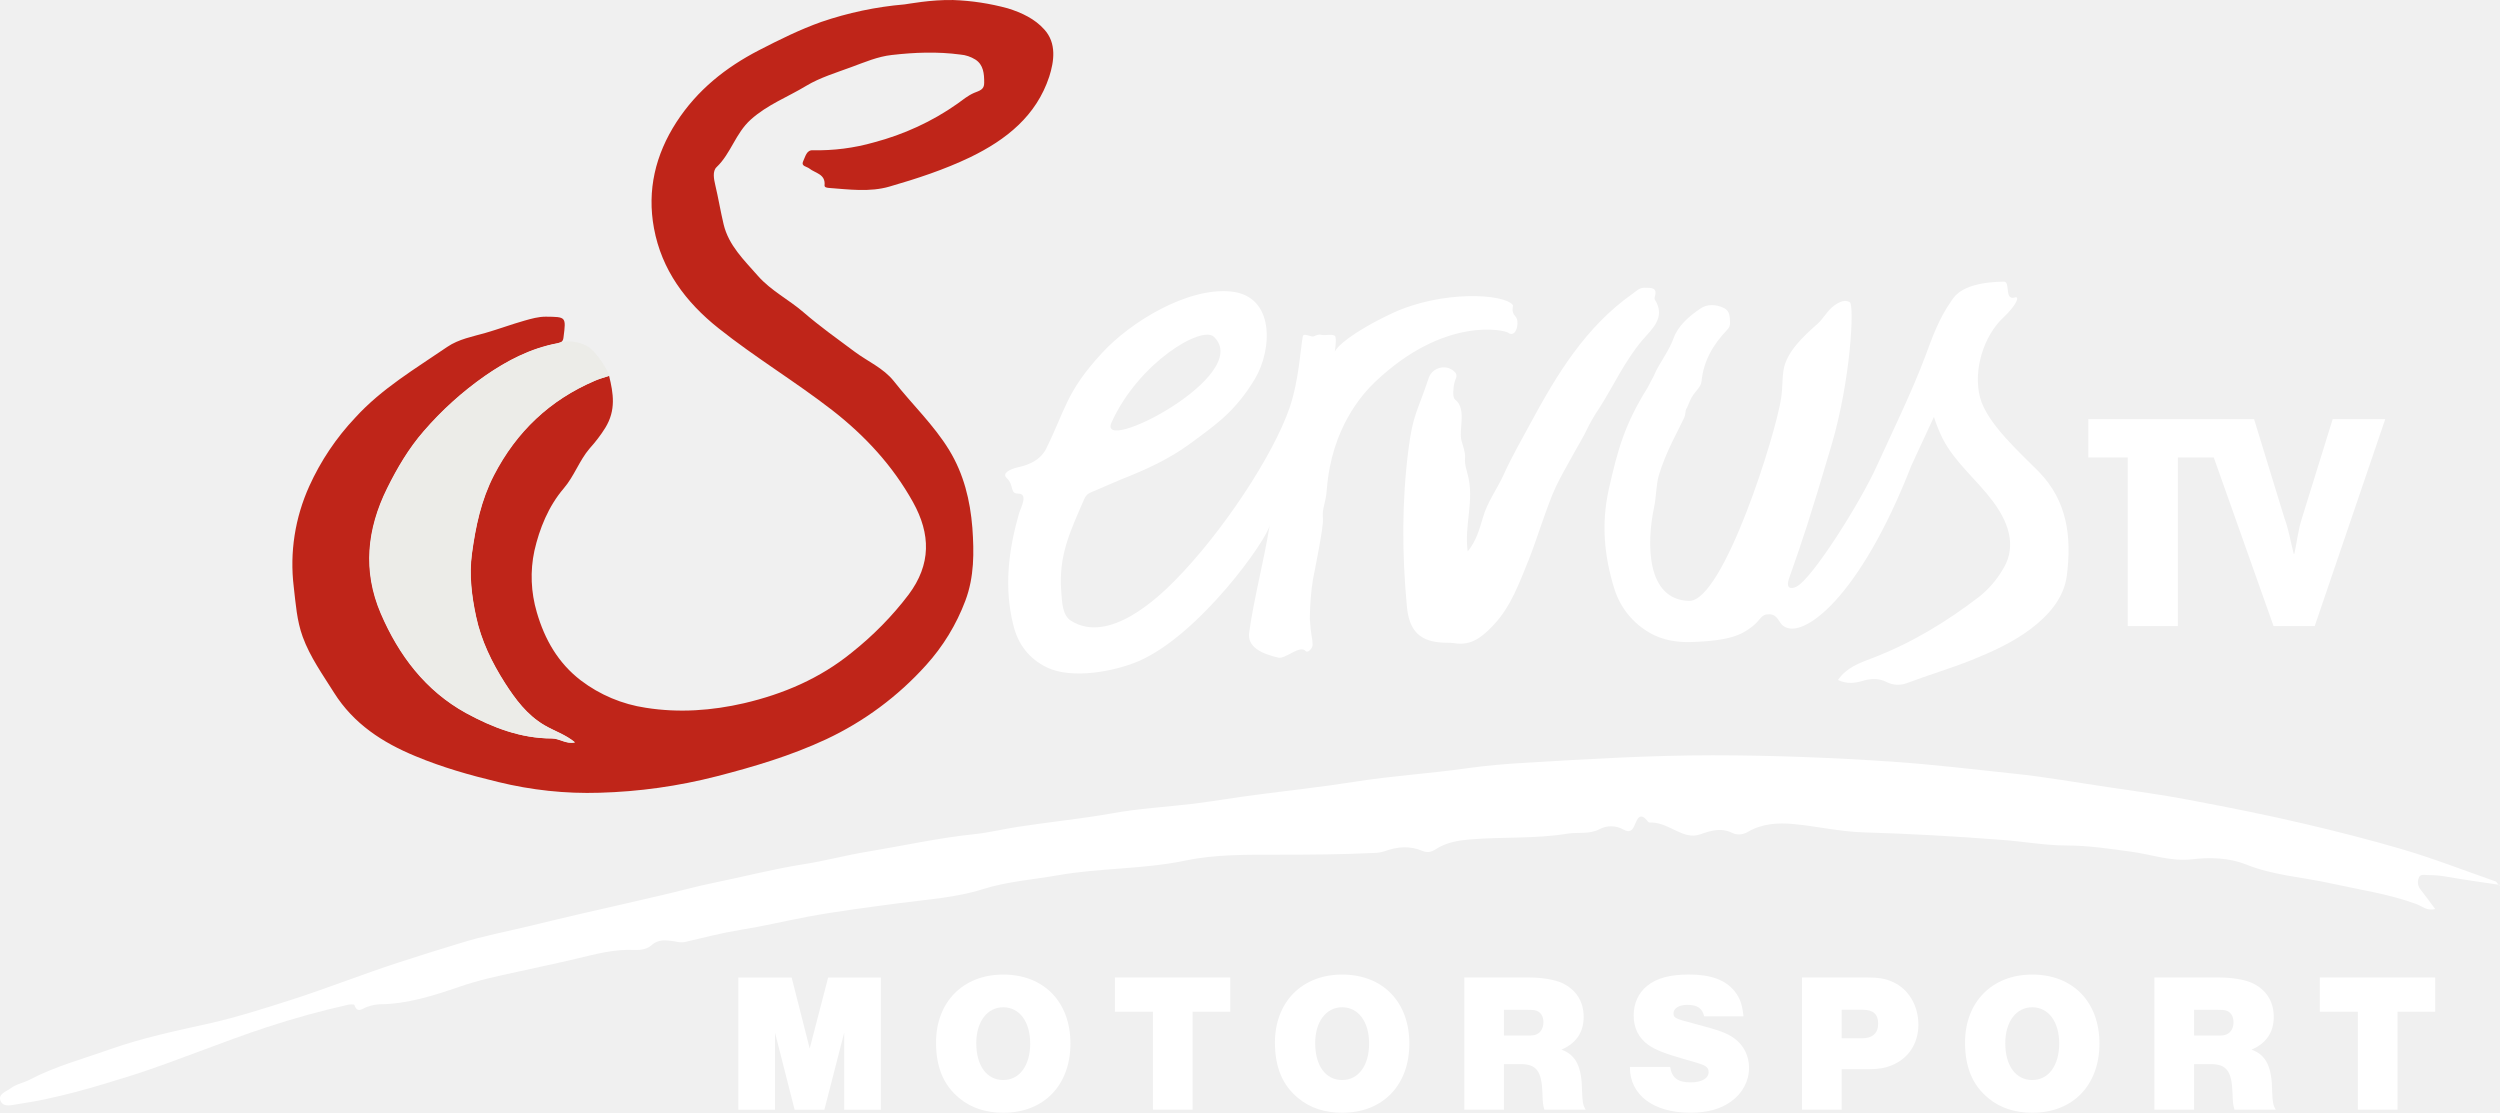
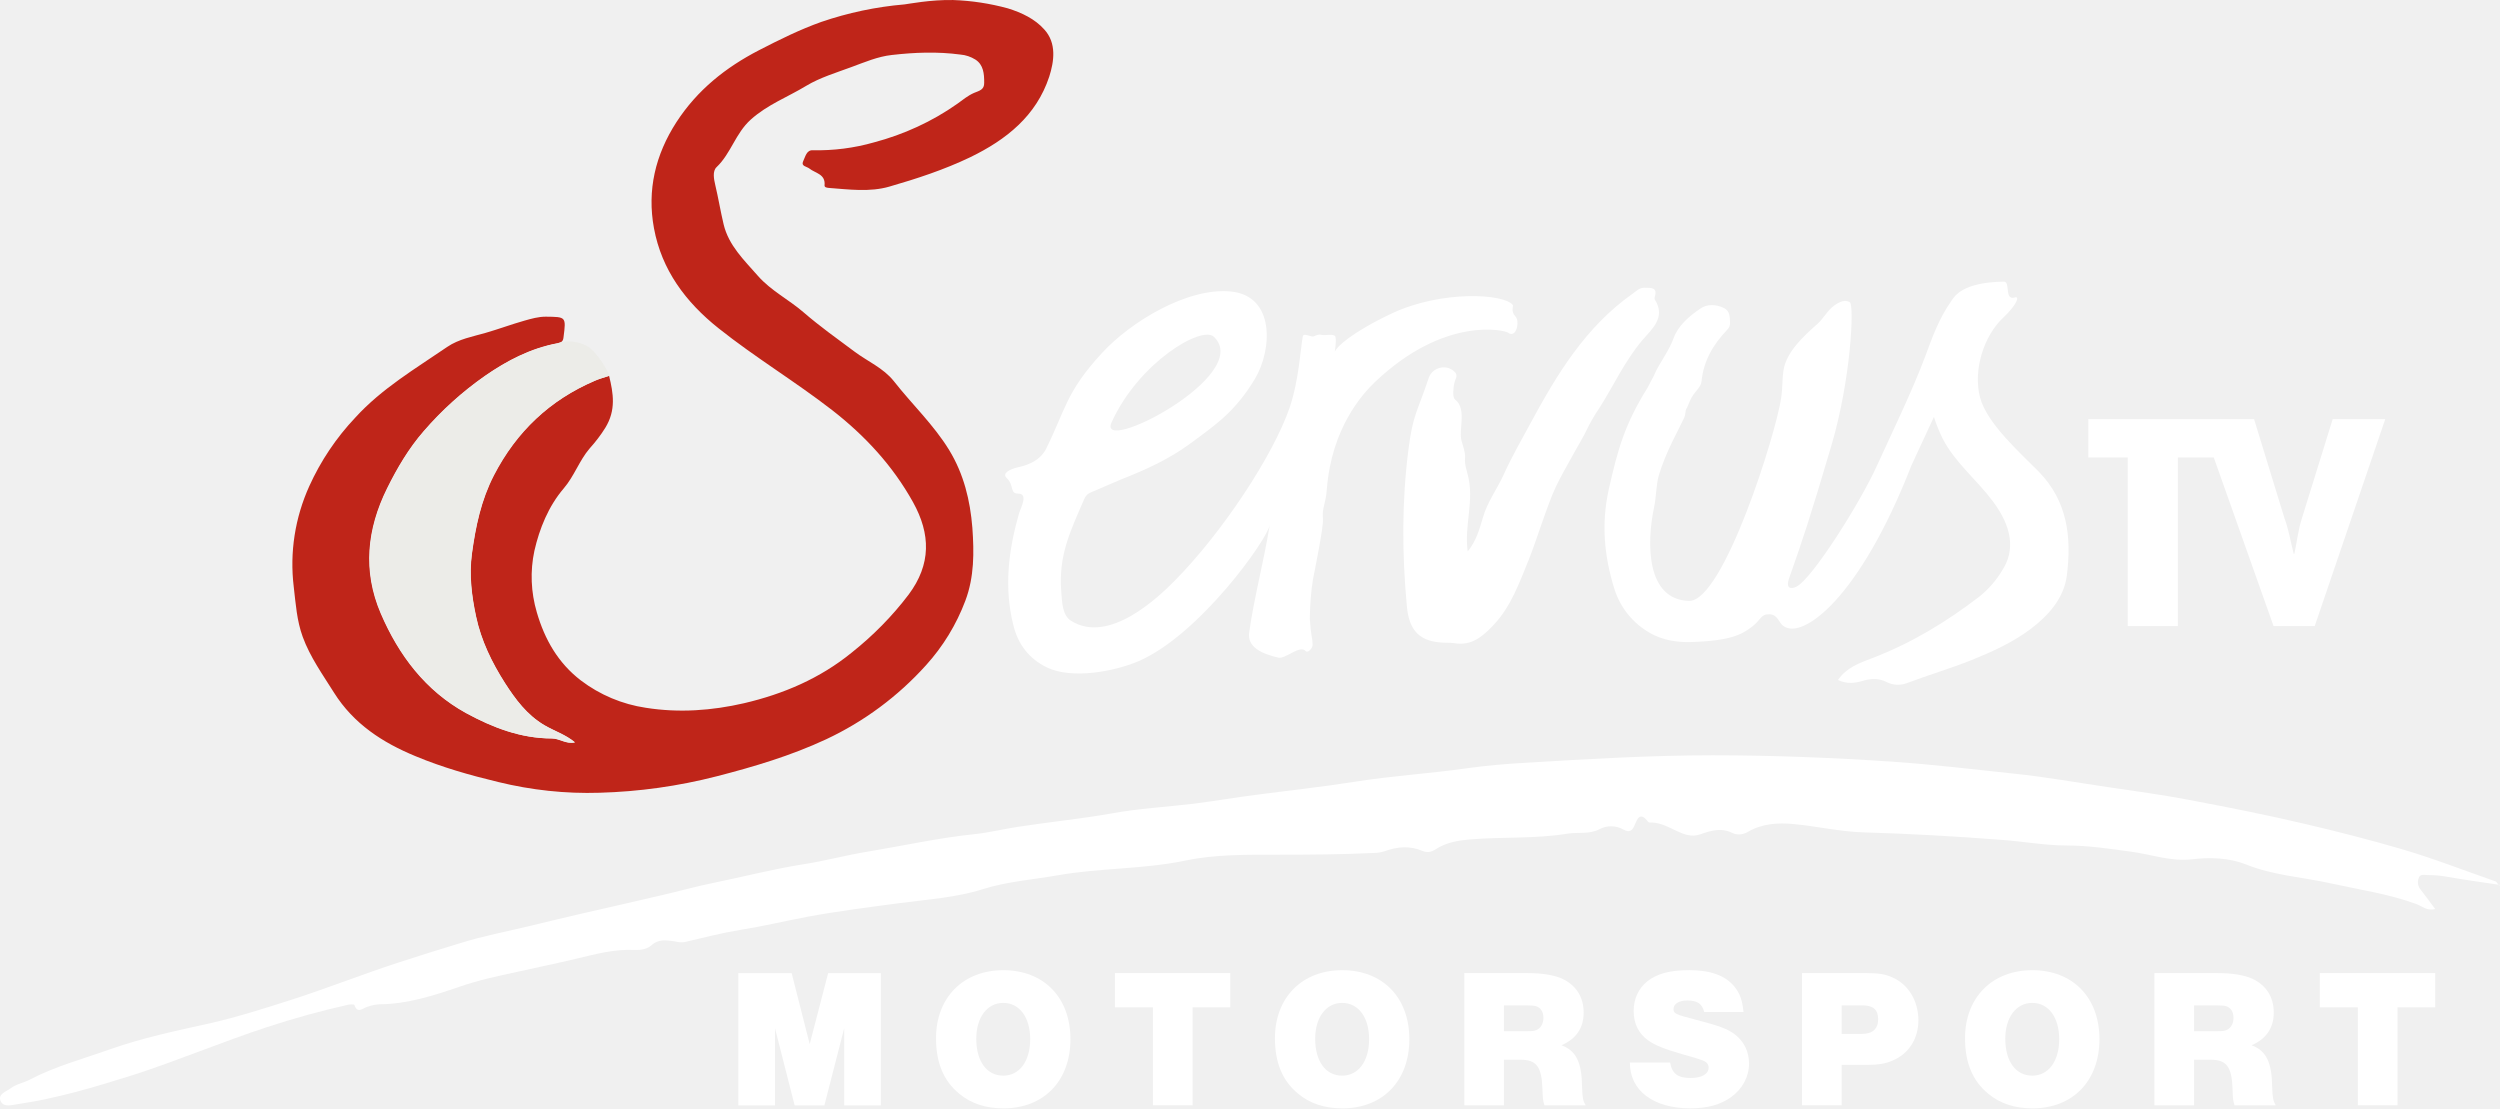
- <svg xmlns="http://www.w3.org/2000/svg" width="800" height="356.05" space="preserve" version="1.1" viewBox="0 0 800 356.05">
+ <svg xmlns="http://www.w3.org/2000/svg" width="800" height="354.69" space="preserve" version="1.1" viewBox="0 0 800 354.69">
  <path class="st0" d="m322.51 2.671c4.485 1.401 8.619 3.364 11.632 6.727 4.064 4.415 3.153 10.301 1.612 15.136-4.134 12.543-13.735 20.182-25.297 25.788-8.339 3.994-17.098 6.867-25.858 9.39-6.237 1.822-12.964 0.911-19.411 0.421-0.561-0.074-1.401-0.14-1.331-0.841 0.351-3.644-3.013-3.854-4.905-5.396-0.841-0.631-2.663-0.701-1.962-2.242 0.701-1.401 1.051-3.714 3.153-3.574 6.587 0.14 13.174-0.701 19.551-2.523 9.53-2.523 18.57-6.657 26.629-12.333 1.752-1.261 3.434-2.663 5.396-3.504 1.682-0.701 3.293-0.981 3.223-3.293 0-2.803-0.21-5.676-2.803-7.358-1.472-0.911-3.083-1.472-4.835-1.612-7.358-0.981-14.646-0.701-21.933 0.14-4.485 0.491-8.689 2.313-12.894 3.854-4.905 1.822-10.091 3.364-14.506 6.027-5.886 3.574-12.333 5.956-17.729 10.792-4.905 4.415-6.307 10.792-10.932 15.206-1.401 1.331-0.841 3.924-0.421 5.746 0.981 4.134 1.682 8.409 2.663 12.543 1.612 6.797 6.587 11.492 11.002 16.538 4.204 4.765 9.881 7.568 14.576 11.632 5.186 4.485 10.792 8.479 16.257 12.543 4.204 3.153 9.25 5.256 12.614 9.46 5.816 7.428 12.754 13.945 17.729 22.074 4.695 7.708 6.727 16.117 7.428 24.877 0.561 7.848 0.631 15.697-2.243 23.335-2.873 7.638-7.148 14.646-12.614 20.672-8.97 9.951-19.831 18.009-31.954 23.685-11.282 5.256-23.055 8.759-35.038 11.843-12.263 3.153-24.807 4.905-37.42 5.256-10.932 0.35-21.863-0.841-32.445-3.434-9.04-2.172-17.939-4.695-26.488-8.269-10.511-4.345-19.761-10.301-26.068-20.322-3.644-5.816-7.638-11.352-10.021-17.869-1.892-5.186-2.243-10.651-2.873-16.047-1.331-11.002 0.421-22.074 4.975-32.164 3.644-8.059 8.619-15.487 14.716-21.933 8.479-9.32 19.201-15.627 29.432-22.634 3.714-2.523 8.129-3.293 12.263-4.485 4.134-1.191 8.269-2.733 12.473-3.924 2.242-0.631 4.415-1.261 6.797-1.261 6.517 0.074 6.517 0 5.676 6.587-0.14 1.331-0.631 1.612-1.892 1.892-8.619 1.612-16.187 5.536-23.335 10.511-7.218 5.045-13.805 11.002-19.551 17.659-4.765 5.466-8.479 11.773-11.703 18.29-6.447 13.034-7.848 26.418-2.032 40.013 5.746 13.384 14.295 24.736 27.259 31.884 8.479 4.625 17.519 8.129 27.469 8.129 2.453 0 4.555 1.892 7.358 1.261-3.013-2.523-6.657-3.644-9.81-5.536-5.536-3.293-9.18-8.269-12.543-13.454-4.205-6.587-7.638-13.665-9.25-21.303-1.401-6.587-2.242-13.244-1.331-20.041 1.191-8.759 2.943-17.168 7.008-25.157 7.218-13.945 17.869-24.036 32.235-30.202 1.401-0.631 3.013-1.051 4.695-1.612 1.401 5.676 2.243 11.002-1.191 16.608-1.472 2.383-3.153 4.555-5.045 6.657-3.294 3.854-4.905 8.829-8.269 12.754-4.905 5.746-7.778 12.894-9.39 19.971-1.401 6.517-1.121 13.244 0.771 19.691 2.523 8.689 6.797 16.187 14.085 21.793 6.097 4.625 13.244 7.638 20.812 8.759 10.581 1.682 21.163 0.911 31.464-1.472 12.543-2.943 24.246-7.918 34.407-16.187 6.797-5.396 12.964-11.632 18.22-18.57 7.218-9.671 7.078-19.341 1.401-29.572-6.517-11.703-15.346-21.233-25.858-29.432-11.843-9.18-24.666-16.888-36.369-26.208-10.581-8.409-18.22-18.71-20.672-32.024-2.242-12.123 0.421-23.475 7.218-33.986 6.657-10.231 15.697-17.449 26.418-22.985 6.517-3.364 13.034-6.587 19.901-9.04 8.619-2.943 17.519-4.835 26.629-5.606 1.261-0.14 8.339-1.542 15.557-1.401 6.026 0.21 11.843 1.121 17.519 2.663" fill="#bf2519" stroke-width=".701" />
  <path class="st1" d="m178.5 109.88c0.35-0.074 0.631-0.14 0.981-0.28-0.35 0.074-0.701 0.14-0.981 0.28-2.032 0.35-3.994 0.911-5.886 1.472-6.237 2.032-11.913 5.186-17.379 8.97-7.218 5.045-13.805 11.002-19.551 17.659-4.765 5.466-8.479 11.773-11.703 18.29-6.447 13.034-7.848 26.418-2.032 40.013 5.746 13.384 14.295 24.736 27.259 31.884 8.479 4.625 17.519 8.129 27.469 8.129 2.523 0 4.555 1.892 7.358 1.261-3.013-2.523-6.657-3.644-9.881-5.536-5.536-3.293-9.18-8.199-12.543-13.454-4.205-6.587-7.638-13.665-9.25-21.303-1.401-6.587-2.243-13.244-1.331-20.041 1.191-8.759 2.943-17.168 7.078-25.157 7.218-13.945 17.869-24.036 32.235-30.202 1.401-0.631 3.013-1.051 4.695-1.612-0.074-0.28-0.21-0.561-0.28-0.771 0 0-3.574-7.078-7.078-8.829-2.523-1.331-5.396-1.752-8.199-1.121" fill="#ecece8" stroke-width=".701" />
-   <g fill="#fff">
-     <g transform="matrix(.70075 0 0 .70075 -22.894 -72.594)">
-       <path class="st1" d="m1174.3 507.7c-8.8-1.3-16.7-2.4-24.6-3.8-2.8-0.5-5.6-0.7-8.4-0.7-1.6 0-3.6-0.7-4.2 1.6-0.6 1.8-0.2 3.7 1 5.1 2.2 2.8 4.3 5.7 6.6 8.8-3.7 1-6-1.3-8.4-2.2-12.7-4.7-26.1-6.6-39.2-9.5-13-2.9-26.3-3.6-38.9-8.7-7.6-3-16.4-3.3-24.6-2.3-9.8 1.1-18.7-2.3-27.9-3.5-9.7-1.3-19.2-2.8-29.1-2.8-10.1 0-20.1-1.9-30.2-2.6-20.9-1.6-41.7-2.8-62.7-3.4-10.7-0.3-21.3-2.8-32-3.8-7.3-0.7-14.5-0.2-21.1 3.7-2.1 1.2-4.6 1.4-6.8 0.4-5.2-2.6-9.9-1.1-14.7 0.6-4 1.4-7.5 0-10.9-1.6-3.6-1.7-7-3.6-11-3.8-0.7 0-1.6 0.1-1.9-0.3-3.8-5-5-1.2-6.3 1.8-1.1 2.5-2.5 3.1-5 1.7-3.4-1.9-7.6-2-11-0.1-4.7 2.4-9.8 1.2-14.6 2-14.7 2.4-29.5 1.4-44.3 2.6-5.7 0.5-11 1.4-15.8 4.5-2 1.3-3.8 1.7-6 0.8-5.8-2.5-11.5-2-17.3 0.1-1.6 0.5-3.2 0.8-4.9 0.8-14.7 0.7-29.3 0.8-44 0.8-14.1 0-28.5-0.2-42.2 2.7-19.3 4-39 3.3-58.2 6.7-11.4 2-22.9 2.8-34.1 6.3-12.3 3.9-25.3 4.7-38 6.4-14.3 1.9-28.5 3.7-42.6 6.3-10 1.9-20 4.3-30.1 5.9-8.6 1.4-17.1 3.6-25.6 5.6-1.5 0.2-2.9 0.1-4.4-0.3-3.7-0.5-7.4-1.3-10.8 1.8-1.9 1.7-4.7 2.2-7.5 2.1-9.2-0.5-18 1.9-26.8 4s-18 4-27 6c-8.8 1.9-17.7 3.8-26.3 6.8-11.8 4-23.7 7.9-36.4 8-2 0.1-3.9 0.5-5.8 1.2-2 0.6-4.4 3.3-5.8-0.9-0.1-0.3-1.9-0.3-2.8-0.1-12.5 2.8-24.8 6.2-37 10.2-20.8 6.8-41 15.4-61.9 22.1-17.1 5.4-34.3 10.5-52 13.1-2.7 0.4-6.4 1.6-7.8-1.3-1.5-3.3 2.5-4.4 4.5-5.9 2.6-2 6-2.5 8.8-4 11.6-6.1 24.2-9.4 36.5-13.8 15-5.3 30.3-8.5 45.7-11.9 12.7-2.9 25.2-6.9 37.7-10.9 16.4-5.3 32.5-11.7 48.9-17 9.2-3 18.4-5.9 27.7-8.7 10.5-3.3 21.3-5.3 32-7.9 7.8-1.9 15.7-3.8 23.5-5.6 12.1-2.8 24.3-5.5 36.5-8.4 7.9-1.8 15.6-4 23.5-5.6 13.7-2.8 27.2-6.3 41-8.5 9.9-1.5 19.7-4.2 29.6-5.8 16.3-2.7 32.4-6.3 48.9-8 6.6-0.7 13-2.3 19.5-3.3 14.2-2.2 28.6-3.6 42.7-6.1 12.5-2.3 25.3-3 37.9-4.5 9.4-1.2 18.7-2.8 28-4 15.1-2 30.2-3.6 45.3-6 16.9-2.7 33.9-3.7 50.8-6.1 9.2-1.3 18.5-2.1 27.7-2.6 28.4-1.7 56.7-3.4 85.2-3.4 27.3 0 54.5 1.1 81.7 2.9 18.7 1.3 37.3 3.5 55.9 5.5 14.5 1.5 28.8 4.1 43.2 6.2 12.1 1.8 24.2 3.4 36.2 5.7 17.9 3.4 35.9 6.9 53.6 11.1 14.5 3.4 29 7.1 43.4 11.3 14.8 4.3 29 9.9 43.4 14.9 0.4 0.1 0.6 0.7 1.6 1.9" />
-       <path class="st1" d="m702.9 355.4c3.8-4.6 5.4-10.1 6.9-15.3 2-7.2 6.5-13.1 9.5-19.7 3.6-8 8-15.6 12.2-23.4 12.1-22.4 25.2-44.1 46.6-59.2 1.7-1.2 3.2-2.9 5.6-2.8 2.8 0.1 6.1-0.4 4.6 4.3-0.1 0.3-0.1 0.7 0 1 5.4 8.4-1.6 13.8-5.7 18.7-8 9.5-13 20.6-19.5 30.8-2.4 3.5-4.5 7.2-6.3 11-1 2.3-9.9 17.2-13.7 25.2-4 8.6-8.9 24.7-12.2 32.9-4.3 10.5-8.1 21.5-16.1 30-4.8 5.1-10 9.8-18 8.4-1.3-0.2-2.7-0.2-4-0.2-11.6-0.2-16.7-5.2-17.7-16.9-2.2-23.7-2.3-47.4 0.7-71 2.1-16.6 4-17.1 9.3-33 1.3-3.8 5.4-5.7 9.1-4.5 1 0.4 2 0.9 2.7 1.7 0.9 0.7 1.1 2 0.6 3-0.7 1.6-1 3.3-1.1 5-0.2 1.6-0.2 4 0.8 4.7 5.5 4.3 1.3 14.1 3 19.2 3.2 10-0.1 5.3 2.6 14.6 3.4 12.1-1.6 23.3 0.1 35.5" />
-       <path class="st1" d="m723.5 242.9c-3.8-5.2-32.4-6.9-55.2 3.8-18.8 8.9-25.1 15.3-26 17.3-0.3 0.7 0.8-4.1 0.2-6.6-0.3-1.2-3.1-0.9-4.6-0.8-2.4 0.2-2.1-0.9-5.3 0.6-1 0.5-4.6-1.8-5 0-1 5.1-1.7 19.8-6 32.5-7.4 21.6-30.6 57-52.8 79.4-7 7-29.6 28.9-47 18-4-2.5-4.1-8.3-4.5-13.3-1.3-16.6 4-27.3 10.4-42.1 1.2-2.7 2.3-2.9 4.9-4 4-1.7 8-3.5 12.1-5.2 11.4-4.5 21.8-9.2 31.7-16.5 11.2-8.3 20.3-14.3 29.4-29.5 7.8-13.1 9.3-37.8-11.1-39.8-19.8-1.9-45.7 13.8-58.9 28.2-16.3 17.7-16.5 25.6-25.4 43.6-0.4 0.8-0.8 1.5-1.4 2.2-2.8 3.7-7.6 5.5-11.6 6.3-3 0.7-7.5 2.6-5 4.9 3.5 3.3 1.3 7.1 5.2 7.1 4.9 0 1.1 6.6 0.4 9.1-4.8 16.8-6.9 33.7-2.6 50.9 2.1 8.7 7.1 15.4 15.4 19.4 11.4 5.5 30.8 1.8 41.6-2.8 28-11.9 59.3-56.1 60.1-62.3-2.9 17.8-7.1 32.8-9.4 49.2-0.9 6.4 5.4 9.6 13.3 11.4 3.3 0.8 9.8-6 12.5-3 1 1.1 3.2-1.3 3.2-2.9-0.1-3.4-0.8-3.8-1.3-11.9 0.1-6.1 0.5-12.3 1.5-18.3 0.6-3 4.8-23.5 4.5-27.1-0.5-5.6 1.2-6.2 1.8-14 2.2-27.3 15.8-42.8 22-48.7 31.9-30.3 59.3-23.6 60.7-22.5 3.9 2.9 5.5-5.4 3.4-7.4-2.3-2.4-0.8-4.7-1.2-5.2m-136.5 14.5c18.4 17.5-53.9 54.7-46.7 39 12.5-27.4 41.2-44.3 46.7-39" />
-       <path class="st1" d="m846.1 285c0.6-4 0.4-8.5 1-12.3 1.3-8.4 9.2-15.6 15.4-21.1 2.9-2.5 4.5-6.1 7.8-8.5 2.5-1.8 5-2.8 7.1-1.5s0.5 35.3-8.4 65.4c-9.6 32.5-12.9 42.5-19.3 60.6-1.8 5.1 1.1 5 3.3 3.9 7-3.3 29.3-38.5 36.9-55.5 5.5-12.2 16.1-33.9 22.1-50.1 2.9-7.8 5.9-16.6 11.9-25.1 1.4-2 5-8.3 23.8-8.6 3.3-0.1-0.1 9.2 5.5 7.1 1.8 0-0.3 4.2-5.5 9.1-9.3 8.6-14.1 24.5-10.8 36.8 3.1 11.7 18.2 25.1 26.6 33.6 13.4 13.6 15.2 30.2 13 47.6-1.3 10.3-8.3 18.2-16.5 24.4s-17.8 10.5-27.2 14.3c-9.6 3.8-19.7 6.8-29.5 10.5-3 1.1-6.4 0.9-9.2-0.6-3.6-1.8-7.3-1.6-11.1-0.4-3.5 1-7.1 1.4-11-0.5 4-5.8 10-7.8 15.7-10 17.8-6.8 33.8-16.5 48.9-28.1 4.1-3.3 7.6-7.3 10.3-11.8 6.2-9.4 4.5-20.1-4.2-31.7-7.3-9.8-17.3-17.7-22.9-28.6-1.6-3.2-2.9-6.5-4-9.9-3.8 8.3-6.6 14.1-10.3 22.2-23.6 60.6-49.5 79.4-58.2 73.4-2.4-1.4-2.7-5.5-6.7-5.5-4.1 0-3.5 2.4-8 5.8s-9.7 6.4-28.2 6.9c-4.9 0.1-12.1-0.5-18.5-4.3-7.5-4.3-13.2-11.3-15.9-19.6-4.8-15.3-6.2-30.2-2.6-46.2 4.1-18.1 7.2-29.3 17.6-46l2.8-5.3c2.5-6 6.8-11 9.1-17.3 2-5.7 7-10 12.1-13.5 3.3-2.3 7.3-2.1 11-0.3 2.6 1.3 2.6 4 2.7 6.5 0.1 1.3-0.4 2.6-1.4 3.5-6.3 6.6-10.7 14.1-11.6 23.3-0.3 3.3-3.4 4.6-5.3 9-0.4 1-1.3 3.2-1.7 3.8-0.5 0.9-0.2 2.3-1 4.1-3 6.4-8.2 15.2-11.5 26.1-1.3 4.4-1.2 10.3-2.2 14.7-3.4 16.1-3.7 42.1 15.9 42.7 15.7 0.6 39.9-76.6 42.2-93" />
-       <path class="st1" d="m1097.9 295-14 45.1c-1.8 5.5-2.3 10.9-3.5 16.4h-0.3c-1.4-5.4-2.2-10.8-4.2-16.2l-13.9-45.3h-75.7v17.5h18v77h22.9v-77h16.4l27.3 77h18.8l32.2-94.5z" />
-     </g>
-     <g transform="matrix(5.2866 0 0 5.2866 385.94 -1987.6)" stop-color="#000000" stroke-width="3.533" style="shape-inside:url(#rect861-0);white-space:pre" aria-label="MOTORSPORT">
-       <path d="m-19.684 435.14h-3.192l-1.116 4.296-1.092-4.296h-3.228v8.004h2.22v-4.668l1.188 4.668h1.8l1.2-4.668v4.668h2.22z" />
-       <path d="m-12.277 434.96c-2.424 0-4.068 1.656-4.068 4.116 0 1.488 0.456 2.58 1.404 3.36 0.72 0.6 1.608 0.888 2.676 0.888 2.448 0 4.056-1.668 4.056-4.188s-1.608-4.176-4.068-4.176zm0 1.98c0.984 0 1.632 0.876 1.632 2.196 0 1.332-0.648 2.208-1.632 2.208-0.996 0-1.632-0.864-1.632-2.232 0-1.296 0.66-2.172 1.632-2.172z" />
-       <path d="m-0.814 437.21h2.28v-2.076h-6.984v2.076h2.304v5.928h2.4z" />
-       <path d="m8.237 434.96c-2.424 0-4.068 1.656-4.068 4.116 0 1.488 0.456 2.58 1.404 3.36 0.72 0.6 1.608 0.888 2.676 0.888 2.448 0 4.056-1.668 4.056-4.188s-1.608-4.176-4.068-4.176zm0 1.98c0.984 0 1.632 0.876 1.632 2.196 0 1.332-0.648 2.208-1.632 2.208-0.996 0-1.632-0.864-1.632-2.232 0-1.296 0.66-2.172 1.632-2.172z" />
-       <path d="m18.032 440.38h0.996c0.972 0 1.284 0.42 1.332 1.74 0.024 0.648 0.024 0.696 0.12 1.02h2.496c-0.156-0.264-0.192-0.444-0.216-1.092-0.012-1.5-0.36-2.22-1.248-2.544 0.888-0.384 1.344-1.044 1.344-1.98s-0.456-1.656-1.308-2.052c-0.48-0.216-1.212-0.336-2.064-0.336h-3.852v8.004h2.4zm0-3.288h1.38c0.276 0 0.444 0.012 0.564 0.048 0.288 0.096 0.444 0.348 0.444 0.708 0 0.336-0.156 0.624-0.42 0.732-0.144 0.06-0.216 0.072-0.6 0.072h-1.368z" />
-       <path d="m32.531 437.49c-0.072-0.72-0.216-1.116-0.54-1.524-0.552-0.684-1.452-1.008-2.748-1.008-1.176 0-1.956 0.216-2.544 0.684-0.528 0.432-0.816 1.056-0.816 1.788 0 0.768 0.3 1.368 0.888 1.788 0.408 0.288 0.972 0.516 2.1 0.84 0.78 0.216 0.984 0.288 1.116 0.336 0.312 0.108 0.432 0.24 0.432 0.468 0 0.384-0.42 0.624-1.092 0.624-0.768 0-1.128-0.264-1.236-0.936h-2.436c-0.012 1.692 1.416 2.772 3.648 2.772 1.044 0 1.836-0.216 2.484-0.684 0.684-0.492 1.08-1.236 1.08-2.028 0-0.72-0.312-1.356-0.876-1.776-0.456-0.336-0.888-0.492-2.436-0.9-1.152-0.3-1.26-0.348-1.26-0.624 0-0.312 0.336-0.516 0.828-0.516 0.612 0 0.9 0.192 1.032 0.696z" />
-       <path d="m38.474 440.69h1.62c0.588 0 1.02-0.072 1.416-0.24 1.008-0.408 1.608-1.32 1.608-2.46 0-1.152-0.6-2.16-1.548-2.58-0.468-0.216-0.864-0.276-1.692-0.276h-3.804v8.004h2.4zm0-3.6h1.26c0.648 0 0.948 0.264 0.948 0.84s-0.336 0.888-0.984 0.888h-1.224z" />
-       <path d="m50.009 434.96c-2.424 0-4.068 1.656-4.068 4.116 0 1.488 0.456 2.58 1.404 3.36 0.72 0.6 1.608 0.888 2.676 0.888 2.448 0 4.056-1.668 4.056-4.188s-1.608-4.176-4.068-4.176zm0 1.98c0.984 0 1.632 0.876 1.632 2.196 0 1.332-0.648 2.208-1.632 2.208-0.996 0-1.632-0.864-1.632-2.232 0-1.296 0.66-2.172 1.632-2.172z" />
-       <path d="m59.804 440.38h0.996c0.972 0 1.284 0.42 1.332 1.74 0.024 0.648 0.024 0.696 0.12 1.02h2.496c-0.156-0.264-0.192-0.444-0.216-1.092-0.012-1.5-0.36-2.22-1.248-2.544 0.888-0.384 1.344-1.044 1.344-1.98s-0.456-1.656-1.308-2.052c-0.48-0.216-1.212-0.336-2.064-0.336h-3.852v8.004h2.4zm0-3.288h1.38c0.276 0 0.444 0.012 0.564 0.048 0.288 0.096 0.444 0.348 0.444 0.708 0 0.336-0.156 0.624-0.42 0.732-0.144 0.06-0.216 0.072-0.6 0.072h-1.368z" />
-       <path d="m72.119 437.21h2.28v-2.076h-6.984v2.076h2.304v5.928h2.4z" />
-     </g>
+   <g transform="matrix(.70075 0 0 .70075 -22.894 -72.594)" fill="#fff">
+     <path class="st1" d="m1174.3 507.7c-8.8-1.3-16.7-2.4-24.6-3.8-2.8-0.5-5.6-0.7-8.4-0.7-1.6 0-3.6-0.7-4.2 1.6-0.6 1.8-0.2 3.7 1 5.1 2.2 2.8 4.3 5.7 6.6 8.8-3.7 1-6-1.3-8.4-2.2-12.7-4.7-26.1-6.6-39.2-9.5-13-2.9-26.3-3.6-38.9-8.7-7.6-3-16.4-3.3-24.6-2.3-9.8 1.1-18.7-2.3-27.9-3.5-9.7-1.3-19.2-2.8-29.1-2.8-10.1 0-20.1-1.9-30.2-2.6-20.9-1.6-41.7-2.8-62.7-3.4-10.7-0.3-21.3-2.8-32-3.8-7.3-0.7-14.5-0.2-21.1 3.7-2.1 1.2-4.6 1.4-6.8 0.4-5.2-2.6-9.9-1.1-14.7 0.6-4 1.4-7.5 0-10.9-1.6-3.6-1.7-7-3.6-11-3.8-0.7 0-1.6 0.1-1.9-0.3-3.8-5-5-1.2-6.3 1.8-1.1 2.5-2.5 3.1-5 1.7-3.4-1.9-7.6-2-11-0.1-4.7 2.4-9.8 1.2-14.6 2-14.7 2.4-29.5 1.4-44.3 2.6-5.7 0.5-11 1.4-15.8 4.5-2 1.3-3.8 1.7-6 0.8-5.8-2.5-11.5-2-17.3 0.1-1.6 0.5-3.2 0.8-4.9 0.8-14.7 0.7-29.3 0.8-44 0.8-14.1 0-28.5-0.2-42.2 2.7-19.3 4-39 3.3-58.2 6.7-11.4 2-22.9 2.8-34.1 6.3-12.3 3.9-25.3 4.7-38 6.4-14.3 1.9-28.5 3.7-42.6 6.3-10 1.9-20 4.3-30.1 5.9-8.6 1.4-17.1 3.6-25.6 5.6-1.5 0.2-2.9 0.1-4.4-0.3-3.7-0.5-7.4-1.3-10.8 1.8-1.9 1.7-4.7 2.2-7.5 2.1-9.2-0.5-18 1.9-26.8 4s-18 4-27 6c-8.8 1.9-17.7 3.8-26.3 6.8-11.8 4-23.7 7.9-36.4 8-2 0.1-3.9 0.5-5.8 1.2-2 0.6-4.4 3.3-5.8-0.9-0.1-0.3-1.9-0.3-2.8-0.1-12.5 2.8-24.8 6.2-37 10.2-20.8 6.8-41 15.4-61.9 22.1-17.1 5.4-34.3 10.5-52 13.1-2.7 0.4-6.4 1.6-7.8-1.3-1.5-3.3 2.5-4.4 4.5-5.9 2.6-2 6-2.5 8.8-4 11.6-6.1 24.2-9.4 36.5-13.8 15-5.3 30.3-8.5 45.7-11.9 12.7-2.9 25.2-6.9 37.7-10.9 16.4-5.3 32.5-11.7 48.9-17 9.2-3 18.4-5.9 27.7-8.7 10.5-3.3 21.3-5.3 32-7.9 7.8-1.9 15.7-3.8 23.5-5.6 12.1-2.8 24.3-5.5 36.5-8.4 7.9-1.8 15.6-4 23.5-5.6 13.7-2.8 27.2-6.3 41-8.5 9.9-1.5 19.7-4.2 29.6-5.8 16.3-2.7 32.4-6.3 48.9-8 6.6-0.7 13-2.3 19.5-3.3 14.2-2.2 28.6-3.6 42.7-6.1 12.5-2.3 25.3-3 37.9-4.5 9.4-1.2 18.7-2.8 28-4 15.1-2 30.2-3.6 45.3-6 16.9-2.7 33.9-3.7 50.8-6.1 9.2-1.3 18.5-2.1 27.7-2.6 28.4-1.7 56.7-3.4 85.2-3.4 27.3 0 54.5 1.1 81.7 2.9 18.7 1.3 37.3 3.5 55.9 5.5 14.5 1.5 28.8 4.1 43.2 6.2 12.1 1.8 24.2 3.4 36.2 5.7 17.9 3.4 35.9 6.9 53.6 11.1 14.5 3.4 29 7.1 43.4 11.3 14.8 4.3 29 9.9 43.4 14.9 0.4 0.1 0.6 0.7 1.6 1.9" />
+     <path class="st1" d="m702.9 355.4c3.8-4.6 5.4-10.1 6.9-15.3 2-7.2 6.5-13.1 9.5-19.7 3.6-8 8-15.6 12.2-23.4 12.1-22.4 25.2-44.1 46.6-59.2 1.7-1.2 3.2-2.9 5.6-2.8 2.8 0.1 6.1-0.4 4.6 4.3-0.1 0.3-0.1 0.7 0 1 5.4 8.4-1.6 13.8-5.7 18.7-8 9.5-13 20.6-19.5 30.8-2.4 3.5-4.5 7.2-6.3 11-1 2.3-9.9 17.2-13.7 25.2-4 8.6-8.9 24.7-12.2 32.9-4.3 10.5-8.1 21.5-16.1 30-4.8 5.1-10 9.8-18 8.4-1.3-0.2-2.7-0.2-4-0.2-11.6-0.2-16.7-5.2-17.7-16.9-2.2-23.7-2.3-47.4 0.7-71 2.1-16.6 4-17.1 9.3-33 1.3-3.8 5.4-5.7 9.1-4.5 1 0.4 2 0.9 2.7 1.7 0.9 0.7 1.1 2 0.6 3-0.7 1.6-1 3.3-1.1 5-0.2 1.6-0.2 4 0.8 4.7 5.5 4.3 1.3 14.1 3 19.2 3.2 10-0.1 5.3 2.6 14.6 3.4 12.1-1.6 23.3 0.1 35.5" />
+     <path class="st1" d="m723.5 242.9c-3.8-5.2-32.4-6.9-55.2 3.8-18.8 8.9-25.1 15.3-26 17.3-0.3 0.7 0.8-4.1 0.2-6.6-0.3-1.2-3.1-0.9-4.6-0.8-2.4 0.2-2.1-0.9-5.3 0.6-1 0.5-4.6-1.8-5 0-1 5.1-1.7 19.8-6 32.5-7.4 21.6-30.6 57-52.8 79.4-7 7-29.6 28.9-47 18-4-2.5-4.1-8.3-4.5-13.3-1.3-16.6 4-27.3 10.4-42.1 1.2-2.7 2.3-2.9 4.9-4 4-1.7 8-3.5 12.1-5.2 11.4-4.5 21.8-9.2 31.7-16.5 11.2-8.3 20.3-14.3 29.4-29.5 7.8-13.1 9.3-37.8-11.1-39.8-19.8-1.9-45.7 13.8-58.9 28.2-16.3 17.7-16.5 25.6-25.4 43.6-0.4 0.8-0.8 1.5-1.4 2.2-2.8 3.7-7.6 5.5-11.6 6.3-3 0.7-7.5 2.6-5 4.9 3.5 3.3 1.3 7.1 5.2 7.1 4.9 0 1.1 6.6 0.4 9.1-4.8 16.8-6.9 33.7-2.6 50.9 2.1 8.7 7.1 15.4 15.4 19.4 11.4 5.5 30.8 1.8 41.6-2.8 28-11.9 59.3-56.1 60.1-62.3-2.9 17.8-7.1 32.8-9.4 49.2-0.9 6.4 5.4 9.6 13.3 11.4 3.3 0.8 9.8-6 12.5-3 1 1.1 3.2-1.3 3.2-2.9-0.1-3.4-0.8-3.8-1.3-11.9 0.1-6.1 0.5-12.3 1.5-18.3 0.6-3 4.8-23.5 4.5-27.1-0.5-5.6 1.2-6.2 1.8-14 2.2-27.3 15.8-42.8 22-48.7 31.9-30.3 59.3-23.6 60.7-22.5 3.9 2.9 5.5-5.4 3.4-7.4-2.3-2.4-0.8-4.7-1.2-5.2m-136.5 14.5c18.4 17.5-53.9 54.7-46.7 39 12.5-27.4 41.2-44.3 46.7-39" />
+     <path class="st1" d="m846.1 285c0.6-4 0.4-8.5 1-12.3 1.3-8.4 9.2-15.6 15.4-21.1 2.9-2.5 4.5-6.1 7.8-8.5 2.5-1.8 5-2.8 7.1-1.5s0.5 35.3-8.4 65.4c-9.6 32.5-12.9 42.5-19.3 60.6-1.8 5.1 1.1 5 3.3 3.9 7-3.3 29.3-38.5 36.9-55.5 5.5-12.2 16.1-33.9 22.1-50.1 2.9-7.8 5.9-16.6 11.9-25.1 1.4-2 5-8.3 23.8-8.6 3.3-0.1-0.1 9.2 5.5 7.1 1.8 0-0.3 4.2-5.5 9.1-9.3 8.6-14.1 24.5-10.8 36.8 3.1 11.7 18.2 25.1 26.6 33.6 13.4 13.6 15.2 30.2 13 47.6-1.3 10.3-8.3 18.2-16.5 24.4s-17.8 10.5-27.2 14.3c-9.6 3.8-19.7 6.8-29.5 10.5-3 1.1-6.4 0.9-9.2-0.6-3.6-1.8-7.3-1.6-11.1-0.4-3.5 1-7.1 1.4-11-0.5 4-5.8 10-7.8 15.7-10 17.8-6.8 33.8-16.5 48.9-28.1 4.1-3.3 7.6-7.3 10.3-11.8 6.2-9.4 4.5-20.1-4.2-31.7-7.3-9.8-17.3-17.7-22.9-28.6-1.6-3.2-2.9-6.5-4-9.9-3.8 8.3-6.6 14.1-10.3 22.2-23.6 60.6-49.5 79.4-58.2 73.4-2.4-1.4-2.7-5.5-6.7-5.5-4.1 0-3.5 2.4-8 5.8s-9.7 6.4-28.2 6.9c-4.9 0.1-12.1-0.5-18.5-4.3-7.5-4.3-13.2-11.3-15.9-19.6-4.8-15.3-6.2-30.2-2.6-46.2 4.1-18.1 7.2-29.3 17.6-46l2.8-5.3c2.5-6 6.8-11 9.1-17.3 2-5.7 7-10 12.1-13.5 3.3-2.3 7.3-2.1 11-0.3 2.6 1.3 2.6 4 2.7 6.5 0.1 1.3-0.4 2.6-1.4 3.5-6.3 6.6-10.7 14.1-11.6 23.3-0.3 3.3-3.4 4.6-5.3 9-0.4 1-1.3 3.2-1.7 3.8-0.5 0.9-0.2 2.3-1 4.1-3 6.4-8.2 15.2-11.5 26.1-1.3 4.4-1.2 10.3-2.2 14.7-3.4 16.1-3.7 42.1 15.9 42.7 15.7 0.6 39.9-76.6 42.2-93" />
+     <path class="st1" d="m1097.9 295-14 45.1c-1.8 5.5-2.3 10.9-3.5 16.4h-0.3c-1.4-5.4-2.2-10.8-4.2-16.2l-13.9-45.3h-75.7v17.5h18v77h22.9v-77h16.4l27.3 77h18.8l32.2-94.5z" />
+   </g>
+   <g transform="matrix(5.2866 0 0 5.2866 385.94 -1989)" fill="#fff" stop-color="#000000" stroke-width="3.533" style="shape-inside:url(#rect861-0);white-space:pre" aria-label="MOTORSPORT">
+     <path d="m-19.684 435.14h-3.192l-1.116 4.296-1.092-4.296h-3.228v8.004h2.22v-4.668l1.188 4.668h1.8l1.2-4.668v4.668h2.22z" />
+     <path d="m-12.277 434.96c-2.424 0-4.068 1.656-4.068 4.116 0 1.488 0.456 2.58 1.404 3.36 0.72 0.6 1.608 0.888 2.676 0.888 2.448 0 4.056-1.668 4.056-4.188s-1.608-4.176-4.068-4.176zm0 1.98c0.984 0 1.632 0.876 1.632 2.196 0 1.332-0.648 2.208-1.632 2.208-0.996 0-1.632-0.864-1.632-2.232 0-1.296 0.66-2.172 1.632-2.172z" />
+     <path d="m-0.814 437.21h2.28v-2.076h-6.984v2.076h2.304v5.928h2.4z" />
+     <path d="m8.237 434.96c-2.424 0-4.068 1.656-4.068 4.116 0 1.488 0.456 2.58 1.404 3.36 0.72 0.6 1.608 0.888 2.676 0.888 2.448 0 4.056-1.668 4.056-4.188s-1.608-4.176-4.068-4.176zm0 1.98c0.984 0 1.632 0.876 1.632 2.196 0 1.332-0.648 2.208-1.632 2.208-0.996 0-1.632-0.864-1.632-2.232 0-1.296 0.66-2.172 1.632-2.172z" />
+     <path d="m18.032 440.38h0.996c0.972 0 1.284 0.42 1.332 1.74 0.024 0.648 0.024 0.696 0.12 1.02h2.496c-0.156-0.264-0.192-0.444-0.216-1.092-0.012-1.5-0.36-2.22-1.248-2.544 0.888-0.384 1.344-1.044 1.344-1.98s-0.456-1.656-1.308-2.052c-0.48-0.216-1.212-0.336-2.064-0.336h-3.852v8.004h2.4zm0-3.288h1.38c0.276 0 0.444 0.012 0.564 0.048 0.288 0.096 0.444 0.348 0.444 0.708 0 0.336-0.156 0.624-0.42 0.732-0.144 0.06-0.216 0.072-0.6 0.072h-1.368z" />
+     <path d="m32.531 437.49c-0.072-0.72-0.216-1.116-0.54-1.524-0.552-0.684-1.452-1.008-2.748-1.008-1.176 0-1.956 0.216-2.544 0.684-0.528 0.432-0.816 1.056-0.816 1.788 0 0.768 0.3 1.368 0.888 1.788 0.408 0.288 0.972 0.516 2.1 0.84 0.78 0.216 0.984 0.288 1.116 0.336 0.312 0.108 0.432 0.24 0.432 0.468 0 0.384-0.42 0.624-1.092 0.624-0.768 0-1.128-0.264-1.236-0.936h-2.436c-0.012 1.692 1.416 2.772 3.648 2.772 1.044 0 1.836-0.216 2.484-0.684 0.684-0.492 1.08-1.236 1.08-2.028 0-0.72-0.312-1.356-0.876-1.776-0.456-0.336-0.888-0.492-2.436-0.9-1.152-0.3-1.26-0.348-1.26-0.624 0-0.312 0.336-0.516 0.828-0.516 0.612 0 0.9 0.192 1.032 0.696z" />
+     <path d="m38.474 440.69h1.62c0.588 0 1.02-0.072 1.416-0.24 1.008-0.408 1.608-1.32 1.608-2.46 0-1.152-0.6-2.16-1.548-2.58-0.468-0.216-0.864-0.276-1.692-0.276h-3.804v8.004h2.4zm0-3.6h1.26c0.648 0 0.948 0.264 0.948 0.84s-0.336 0.888-0.984 0.888h-1.224z" />
+     <path d="m50.009 434.96c-2.424 0-4.068 1.656-4.068 4.116 0 1.488 0.456 2.58 1.404 3.36 0.72 0.6 1.608 0.888 2.676 0.888 2.448 0 4.056-1.668 4.056-4.188s-1.608-4.176-4.068-4.176zm0 1.98c0.984 0 1.632 0.876 1.632 2.196 0 1.332-0.648 2.208-1.632 2.208-0.996 0-1.632-0.864-1.632-2.232 0-1.296 0.66-2.172 1.632-2.172z" />
+     <path d="m59.804 440.38h0.996c0.972 0 1.284 0.42 1.332 1.74 0.024 0.648 0.024 0.696 0.12 1.02h2.496c-0.156-0.264-0.192-0.444-0.216-1.092-0.012-1.5-0.36-2.22-1.248-2.544 0.888-0.384 1.344-1.044 1.344-1.98s-0.456-1.656-1.308-2.052c-0.48-0.216-1.212-0.336-2.064-0.336h-3.852v8.004h2.4zm0-3.288h1.38c0.276 0 0.444 0.012 0.564 0.048 0.288 0.096 0.444 0.348 0.444 0.708 0 0.336-0.156 0.624-0.42 0.732-0.144 0.06-0.216 0.072-0.6 0.072h-1.368z" />
+     <path d="m72.119 437.21h2.28v-2.076h-6.984v2.076h2.304v5.928h2.4z" />
  </g>
</svg>
